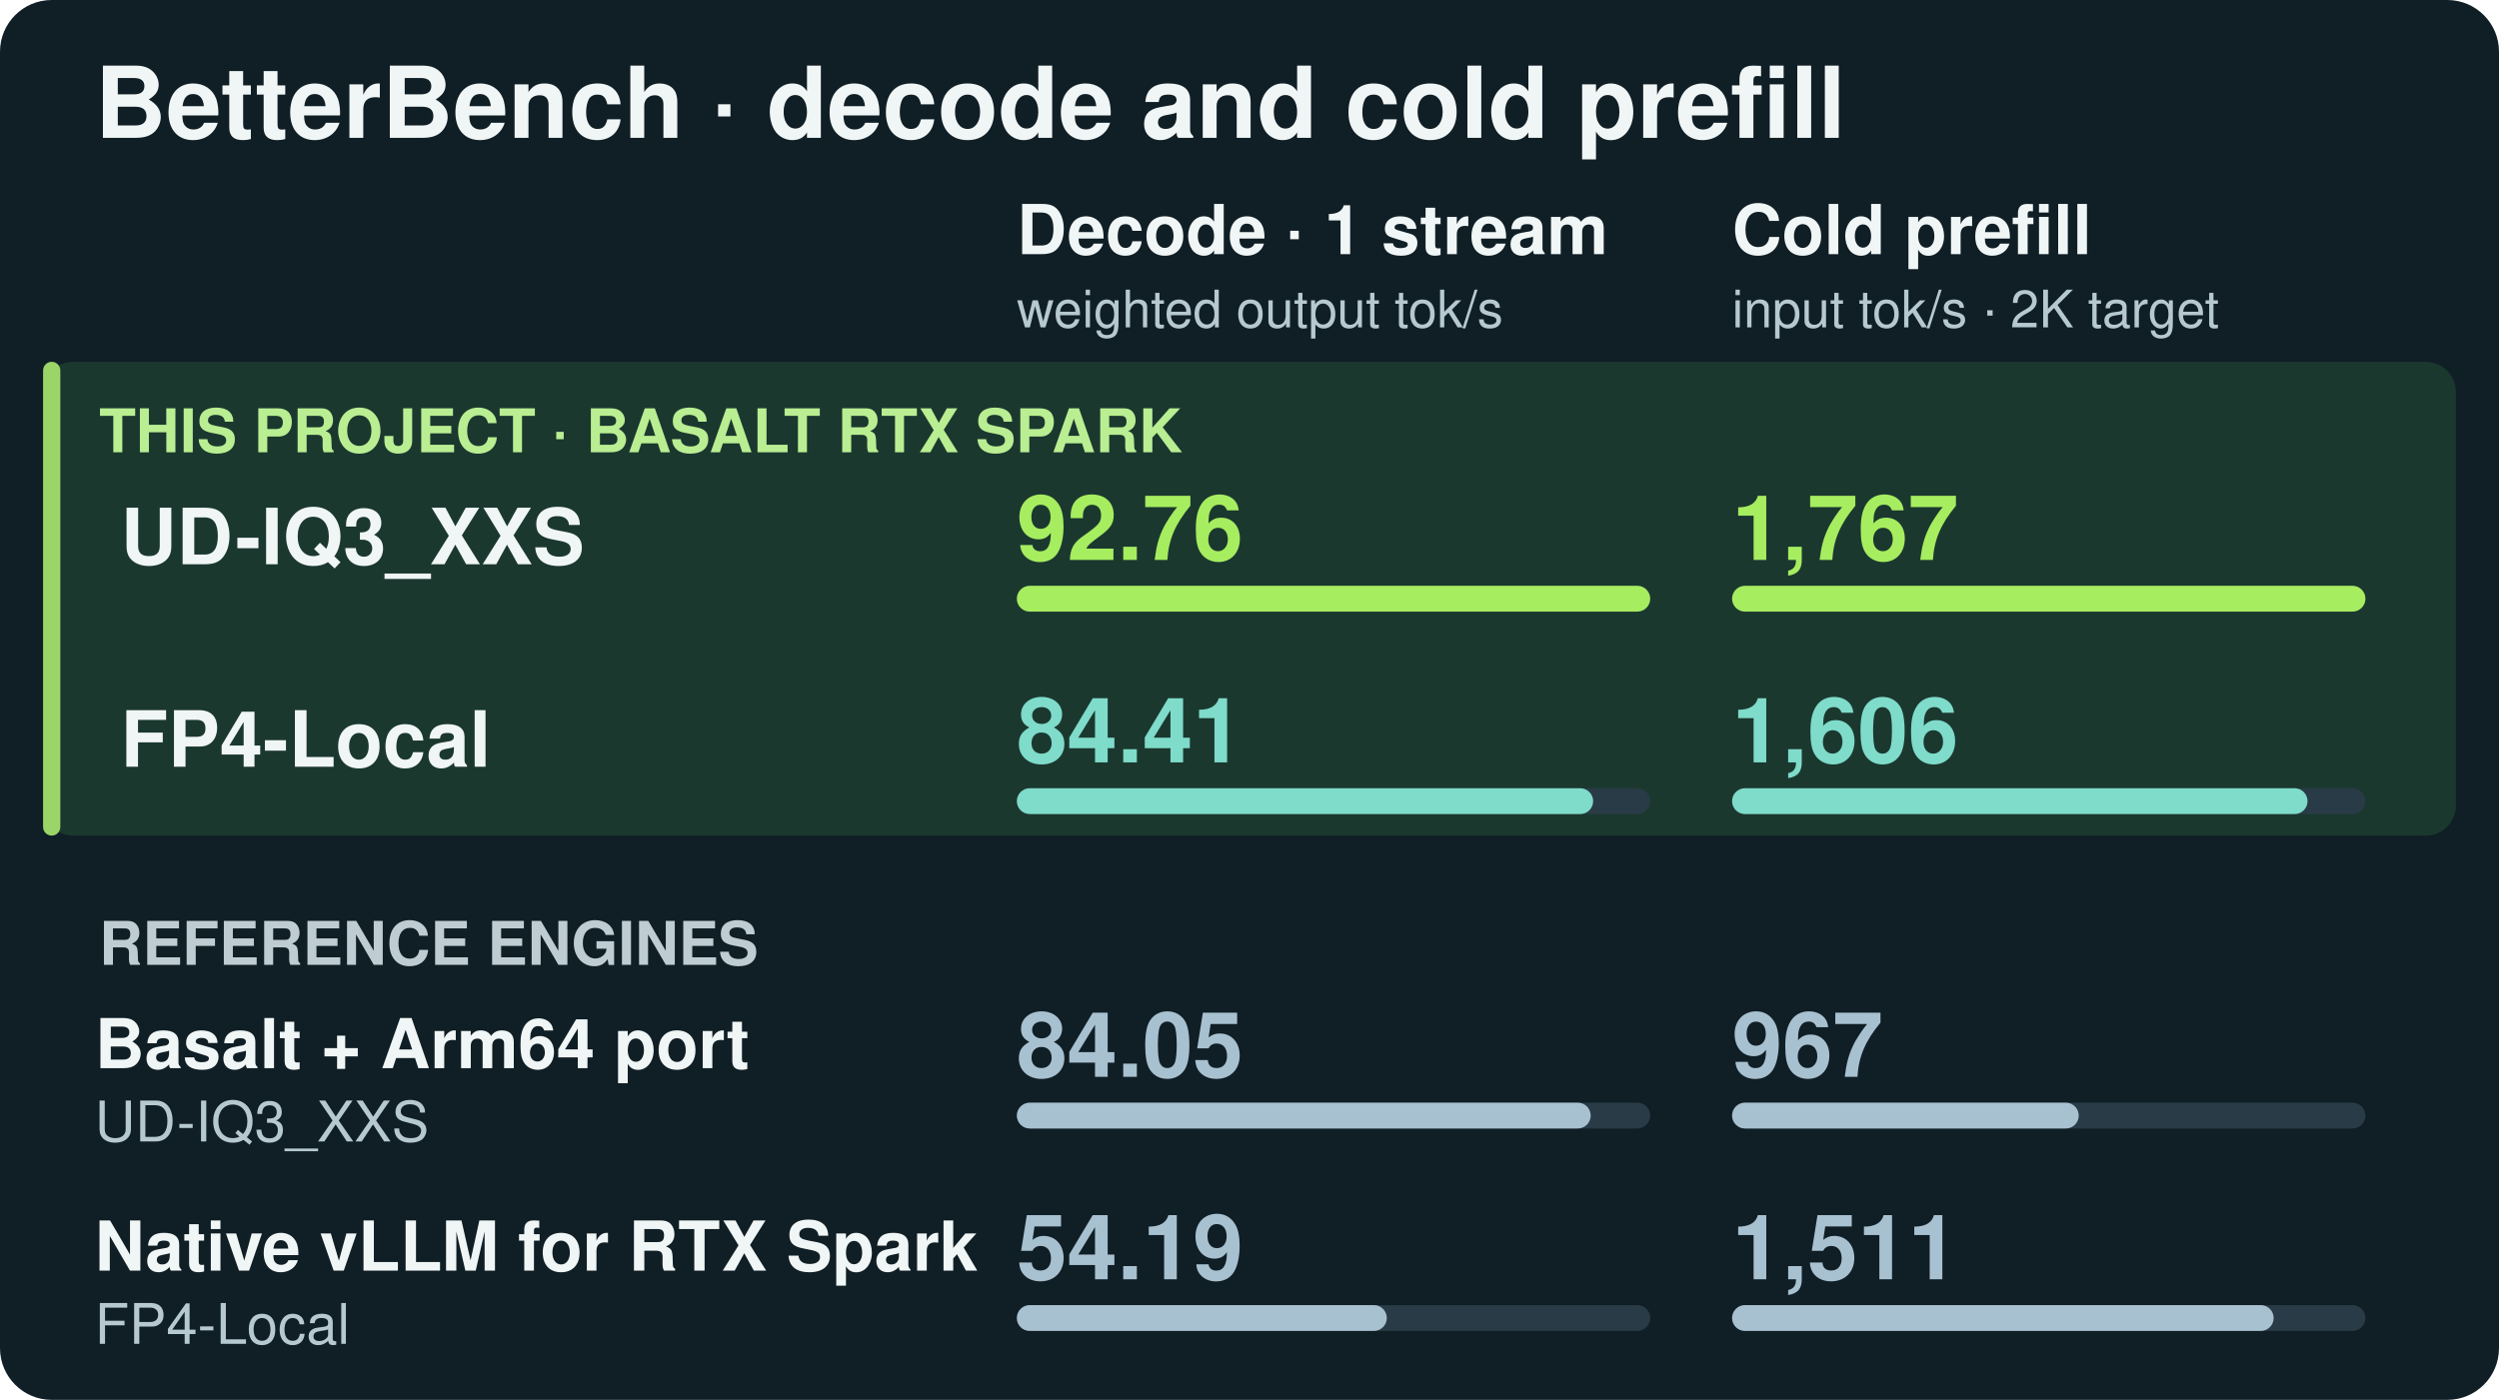
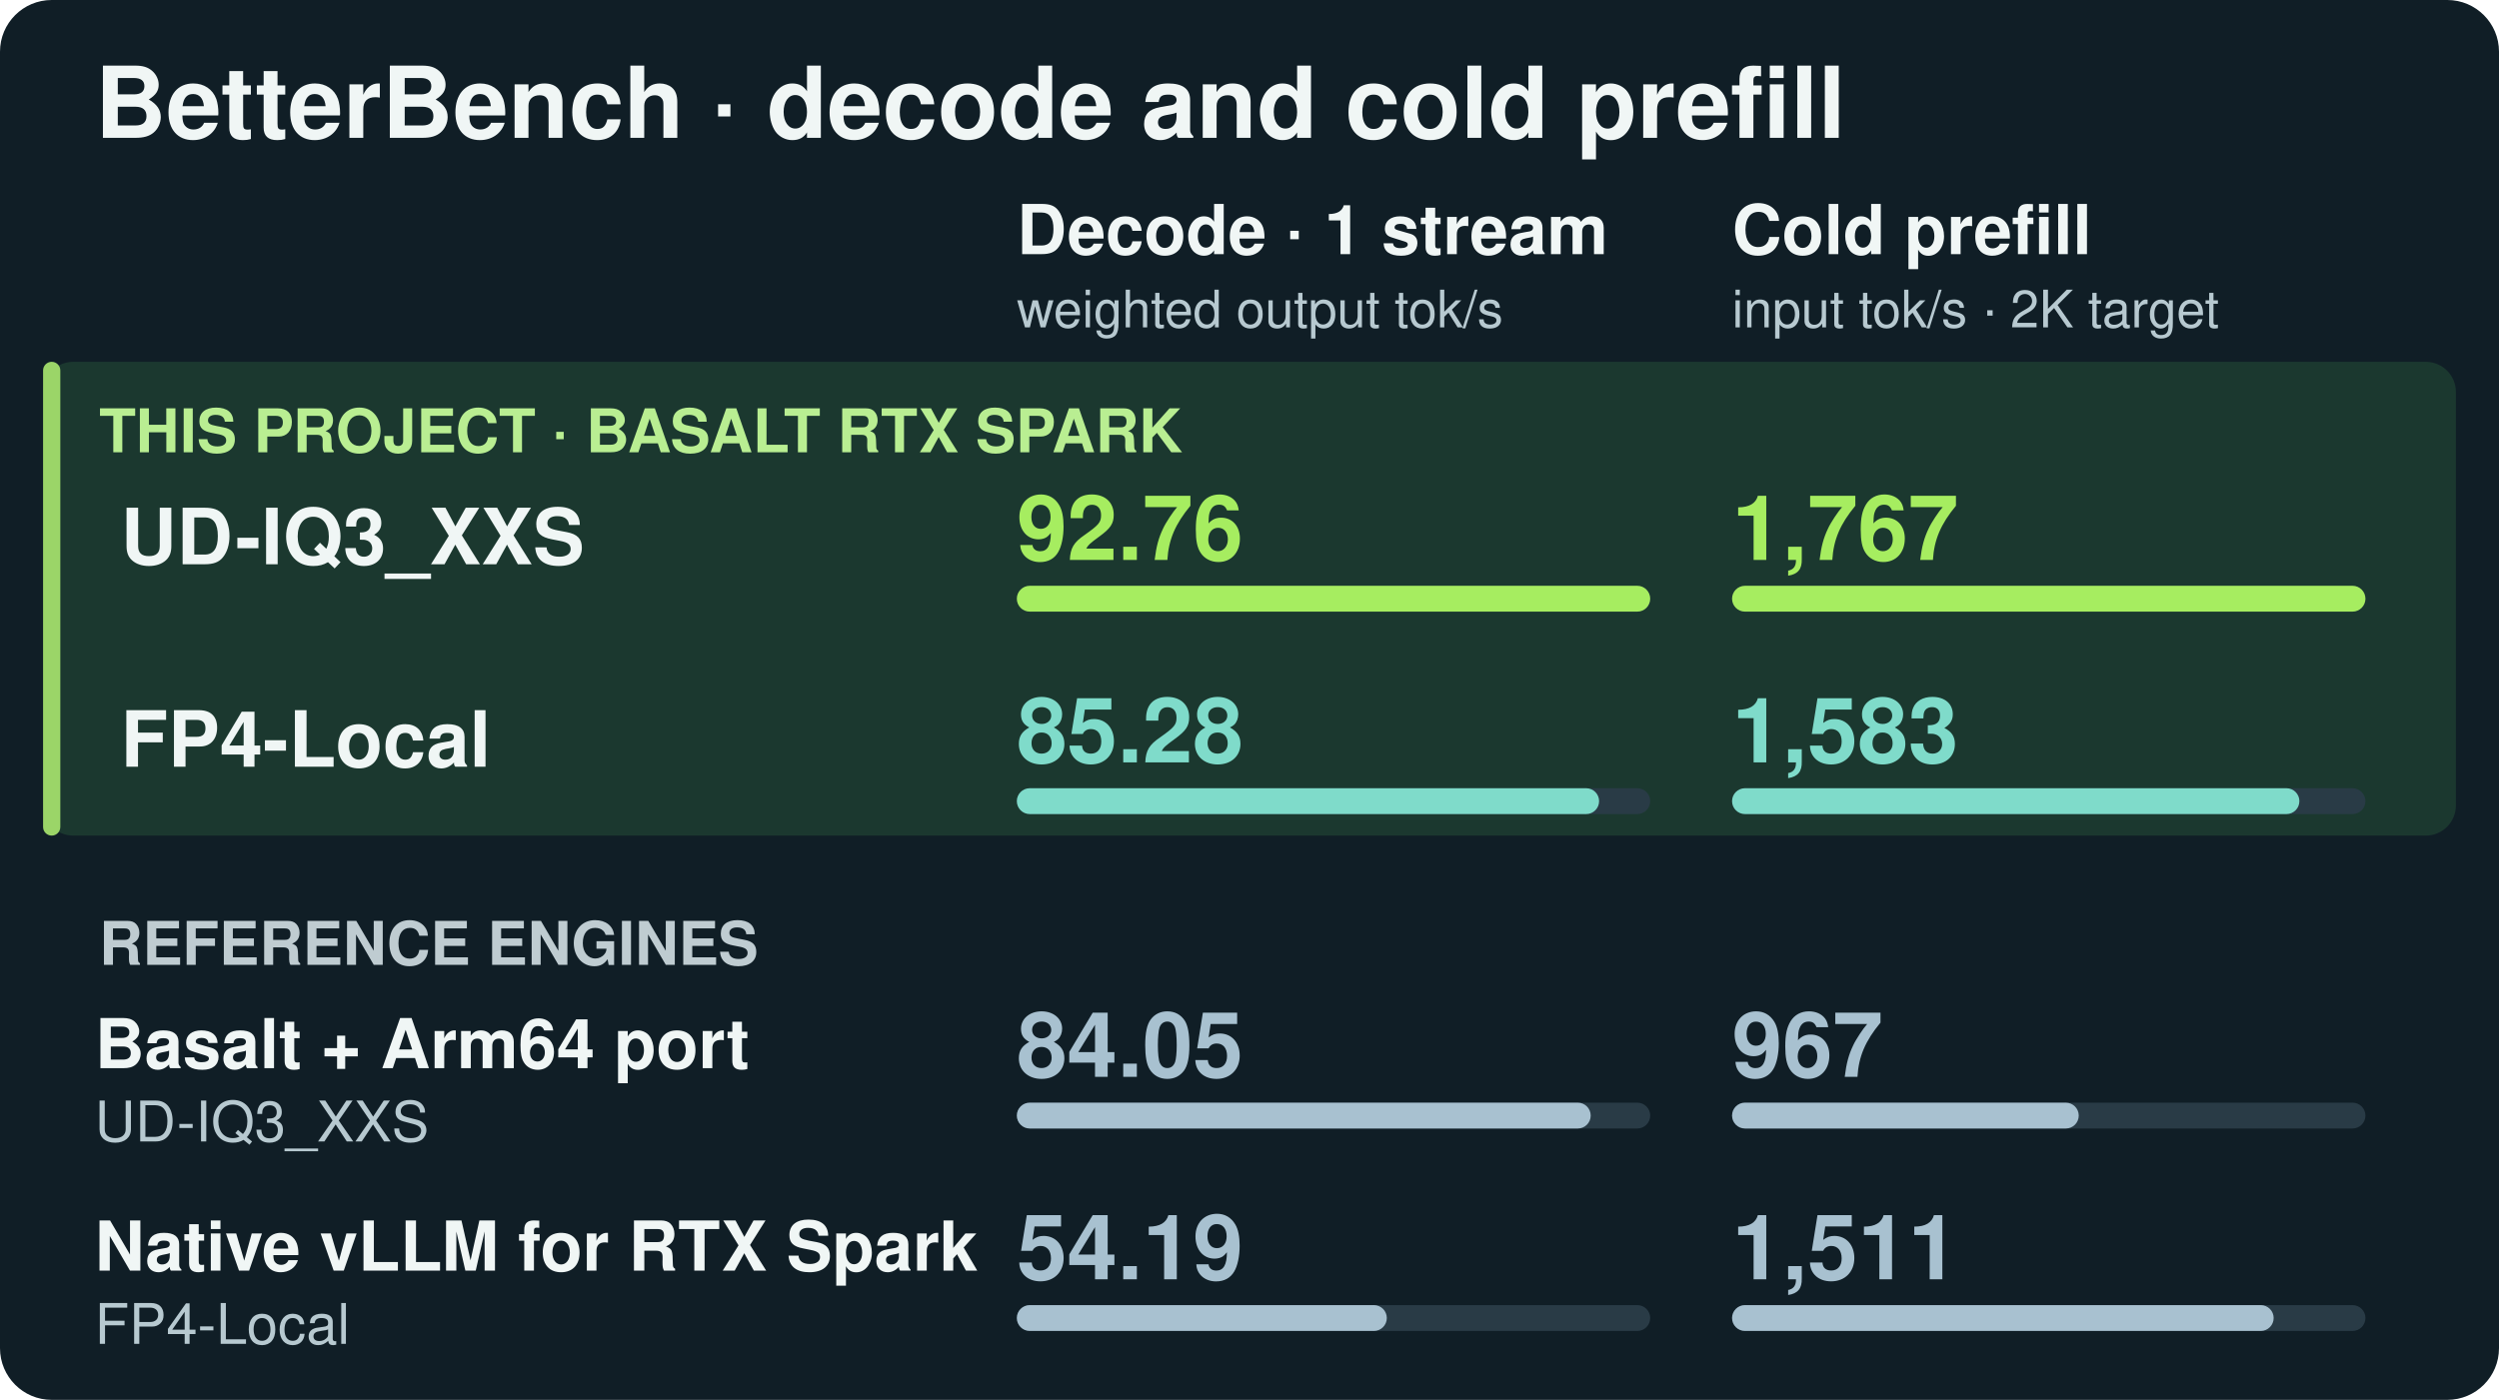
<svg xmlns="http://www.w3.org/2000/svg" width="580" height="325" viewBox="0 0 580 325" role="img" aria-labelledby="title desc" font-family="Segoe UI, Helvetica, Arial, sans-serif">
  <rect width="580" height="325" rx="12" fill="#101e26" />
  <text x="22" y="32" font-size="23" font-weight="700" fill="#f0f6f5">BetterBench · decode and cold prefill</text>
  <rect x="10" y="84" width="560" height="110" rx="7" fill="#1b382f" />
  <rect x="10" y="84" width="4" height="110" rx="2" fill="#9bd568" />
  <text x="23" y="105" font-size="14" font-weight="700" fill="#b9ee92">THIS PROJECT · BASALT RTX SPARK</text>
  <text x="23" y="224" font-size="14" font-weight="700" fill="#bfccd1">REFERENCE ENGINES</text>
  <text x="236" y="59" font-size="16" font-weight="600" fill="#f0f6f5">Decode · 1 stream</text>
  <text x="236" y="76" font-size="12" fill="#b7c9d0">weighted output tok/s</text>
  <text x="236" y="130" font-size="21" font-weight="700" fill="#a6ed60">92.76</text>
  <rect x="236" y="136" width="147" height="6" rx="3" fill="#293b46" />
  <rect x="236" y="136" width="147.00" height="6" rx="3" fill="#a6ed60" />
-   <text x="236" y="177" font-size="21" font-weight="700" fill="#7fdbca">84.41</text>
+   <text x="236" y="177" font-size="21" font-weight="700" fill="#7fdbca">85.28</text>
  <rect x="236" y="183" width="147" height="6" rx="3" fill="#293b46" />
-   <rect x="236" y="183" width="133.76" height="6" rx="3" fill="#7fdbca" />
+   <rect x="236" y="183" width="135.14" height="6" rx="3" fill="#7fdbca" />
  <text x="236" y="250" font-size="21" font-weight="700" fill="#a8c1d0">84.05</text>
  <rect x="236" y="256" width="147" height="6" rx="3" fill="#293b46" />
  <rect x="236" y="256" width="133.19" height="6" rx="3" fill="#a8c1d0" />
  <text x="236" y="297" font-size="21" font-weight="700" fill="#a8c1d0">54.19</text>
  <rect x="236" y="303" width="147" height="6" rx="3" fill="#293b46" />
  <rect x="236" y="303" width="85.87" height="6" rx="3" fill="#a8c1d0" />
  <text x="402" y="59" font-size="16" font-weight="600" fill="#f0f6f5">Cold prefill</text>
  <text x="402" y="76" font-size="12" fill="#b7c9d0">input tok/s · 2K target</text>
  <text x="402" y="130" font-size="21" font-weight="700" fill="#a6ed60">1,767</text>
  <rect x="402" y="136" width="147" height="6" rx="3" fill="#293b46" />
  <rect x="402" y="136" width="147.00" height="6" rx="3" fill="#a6ed60" />
-   <text x="402" y="177" font-size="21" font-weight="700" fill="#7fdbca">1,606</text>
+   <text x="402" y="177" font-size="21" font-weight="700" fill="#7fdbca">1,583</text>
  <rect x="402" y="183" width="147" height="6" rx="3" fill="#293b46" />
-   <rect x="402" y="183" width="133.56" height="6" rx="3" fill="#7fdbca" />
+   <rect x="402" y="183" width="131.67" height="6" rx="3" fill="#7fdbca" />
  <text x="402" y="250" font-size="21" font-weight="700" fill="#a8c1d0">967</text>
  <rect x="402" y="256" width="147" height="6" rx="3" fill="#293b46" />
  <rect x="402" y="256" width="80.46" height="6" rx="3" fill="#a8c1d0" />
  <text x="402" y="297" font-size="21" font-weight="700" fill="#a8c1d0">1,511</text>
  <rect x="402" y="303" width="147" height="6" rx="3" fill="#293b46" />
  <rect x="402" y="303" width="125.70" height="6" rx="3" fill="#a8c1d0" />
  <text x="28" y="131" font-size="18" font-weight="600" fill="#f0f6f5">UD-IQ3_XXS</text>
  <text x="28" y="178" font-size="18" font-weight="600" fill="#f0f6f5">FP4-Local</text>
  <text x="22" y="248" font-size="16" font-weight="600" fill="#f0f6f5">Basalt + Arm64 port</text>
  <text x="22" y="265" font-size="13" fill="#b7c9d0">UD-IQ3_XXS</text>
  <text x="22" y="295" font-size="16" font-weight="600" fill="#f0f6f5">Native vLLM for RTX Spark</text>
  <text x="22" y="312" font-size="13" fill="#b7c9d0">FP4-Local</text>
</svg>
